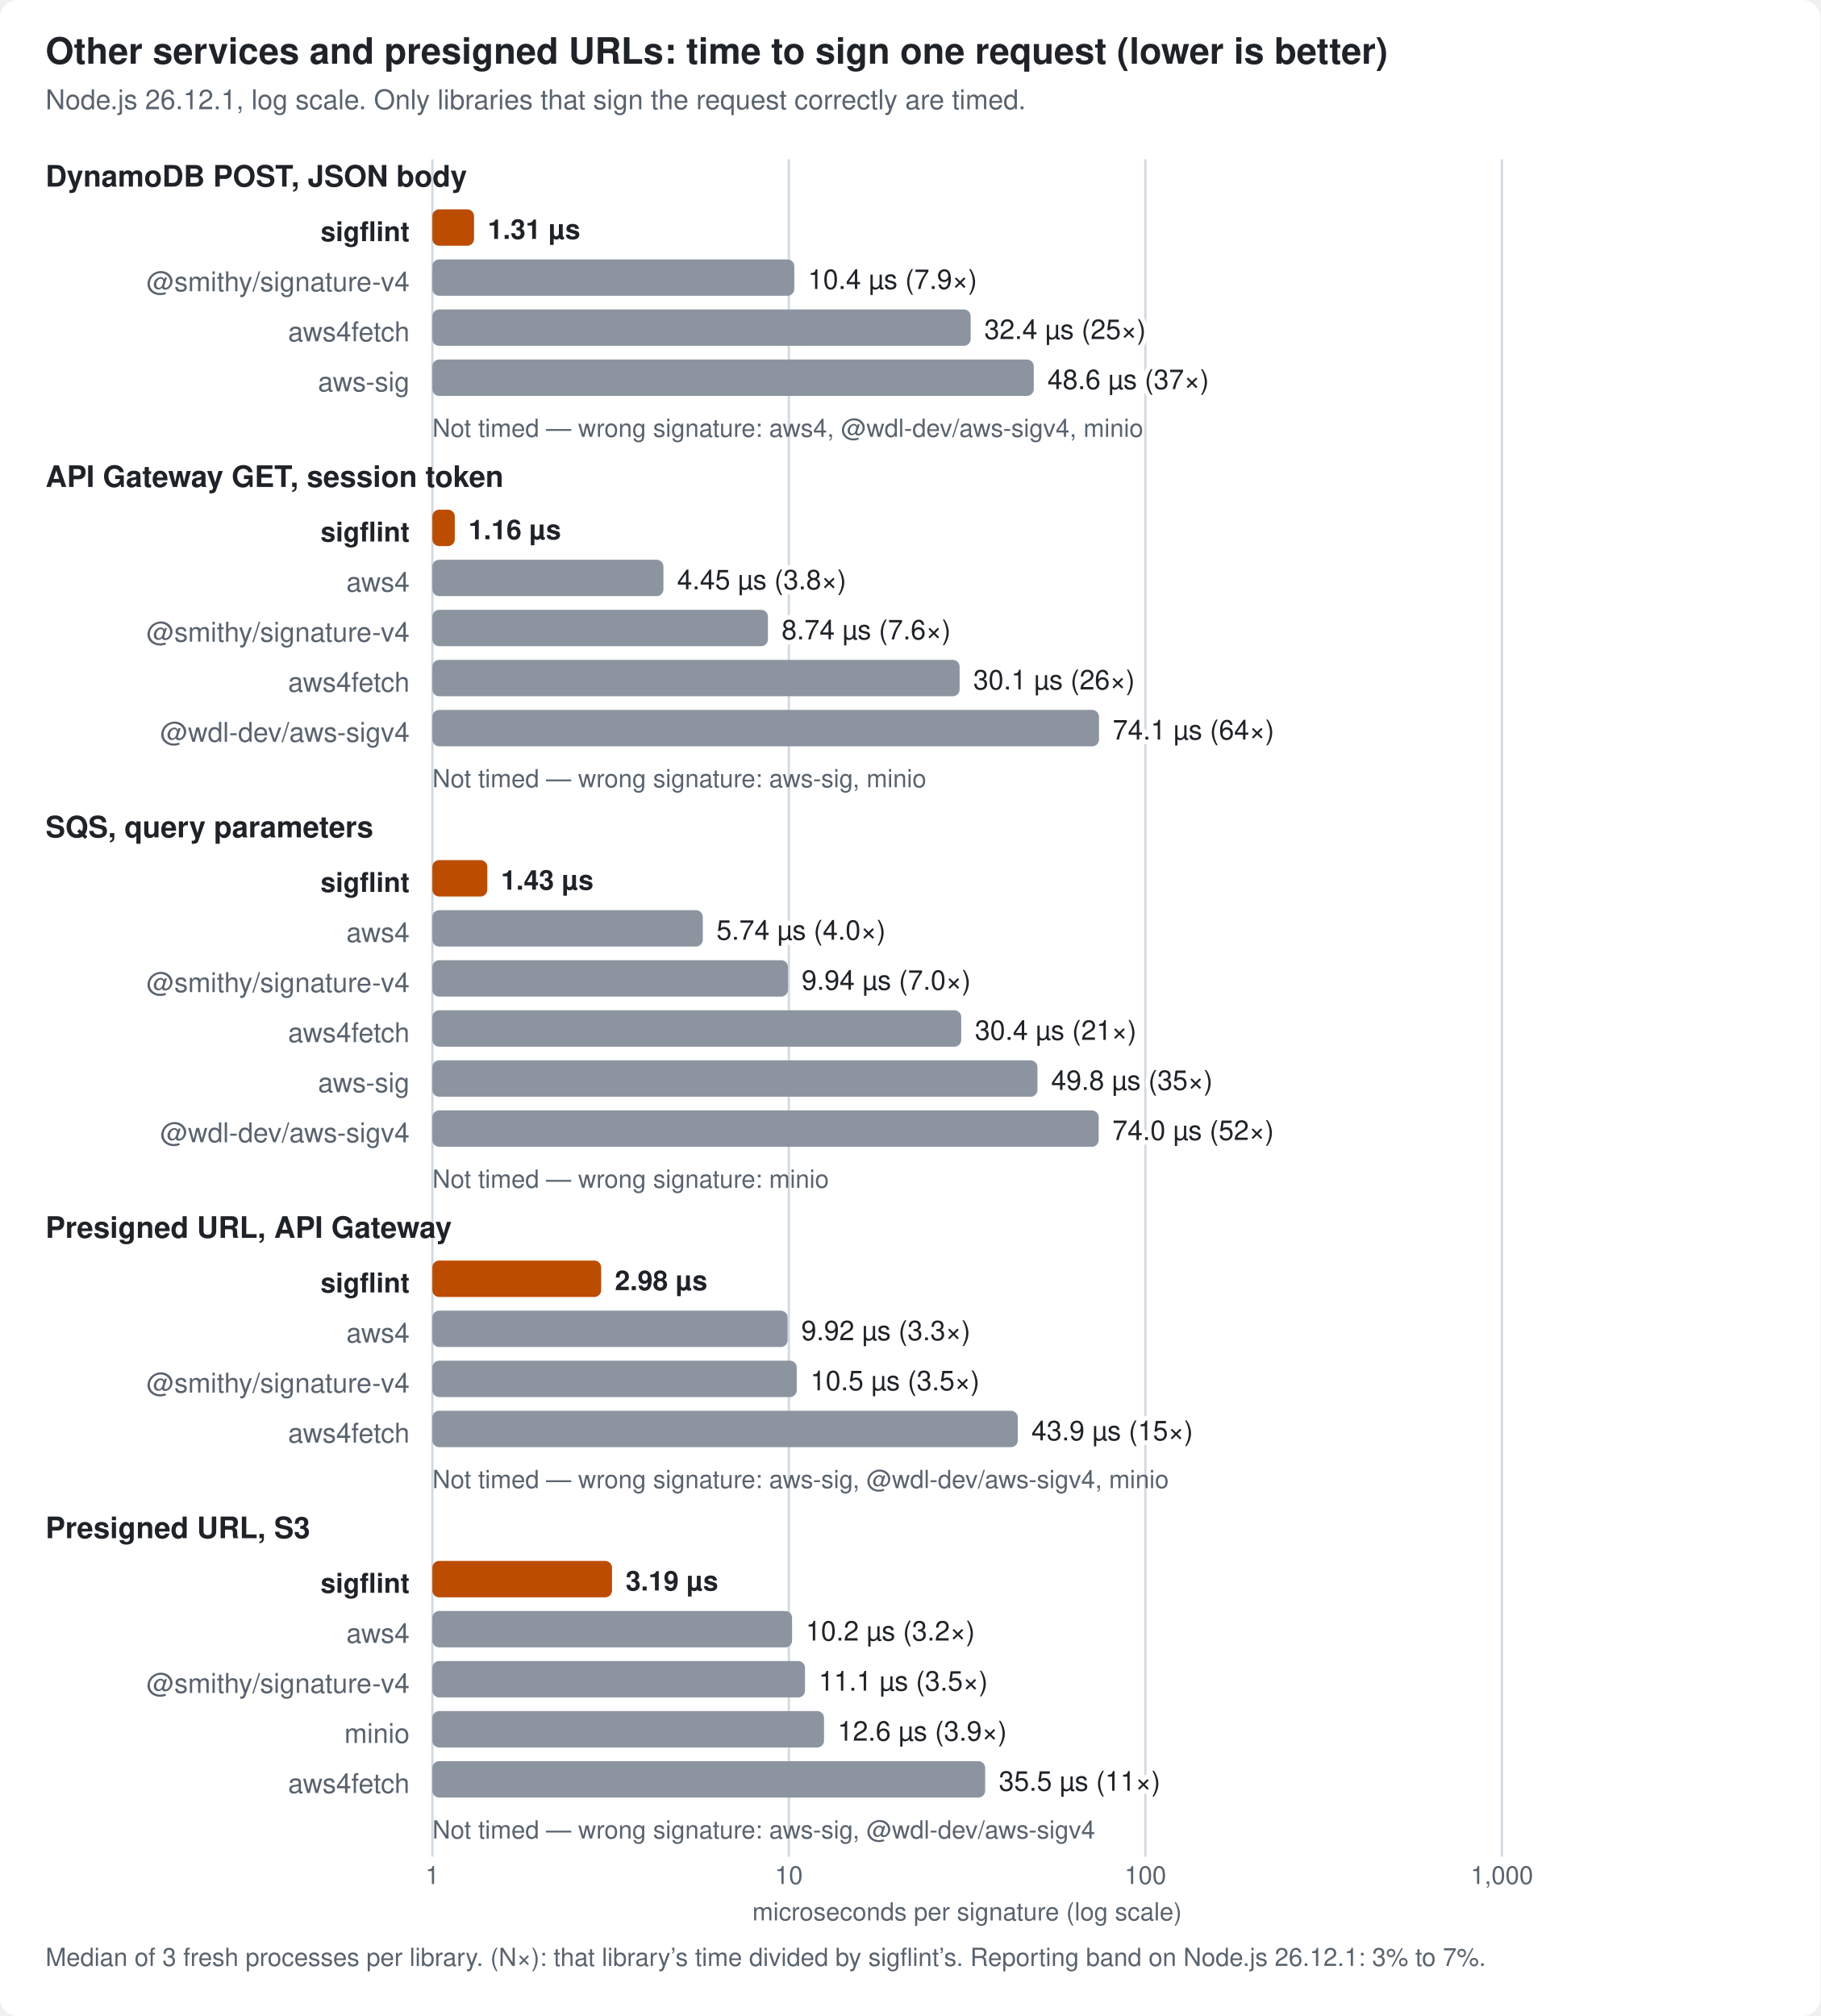
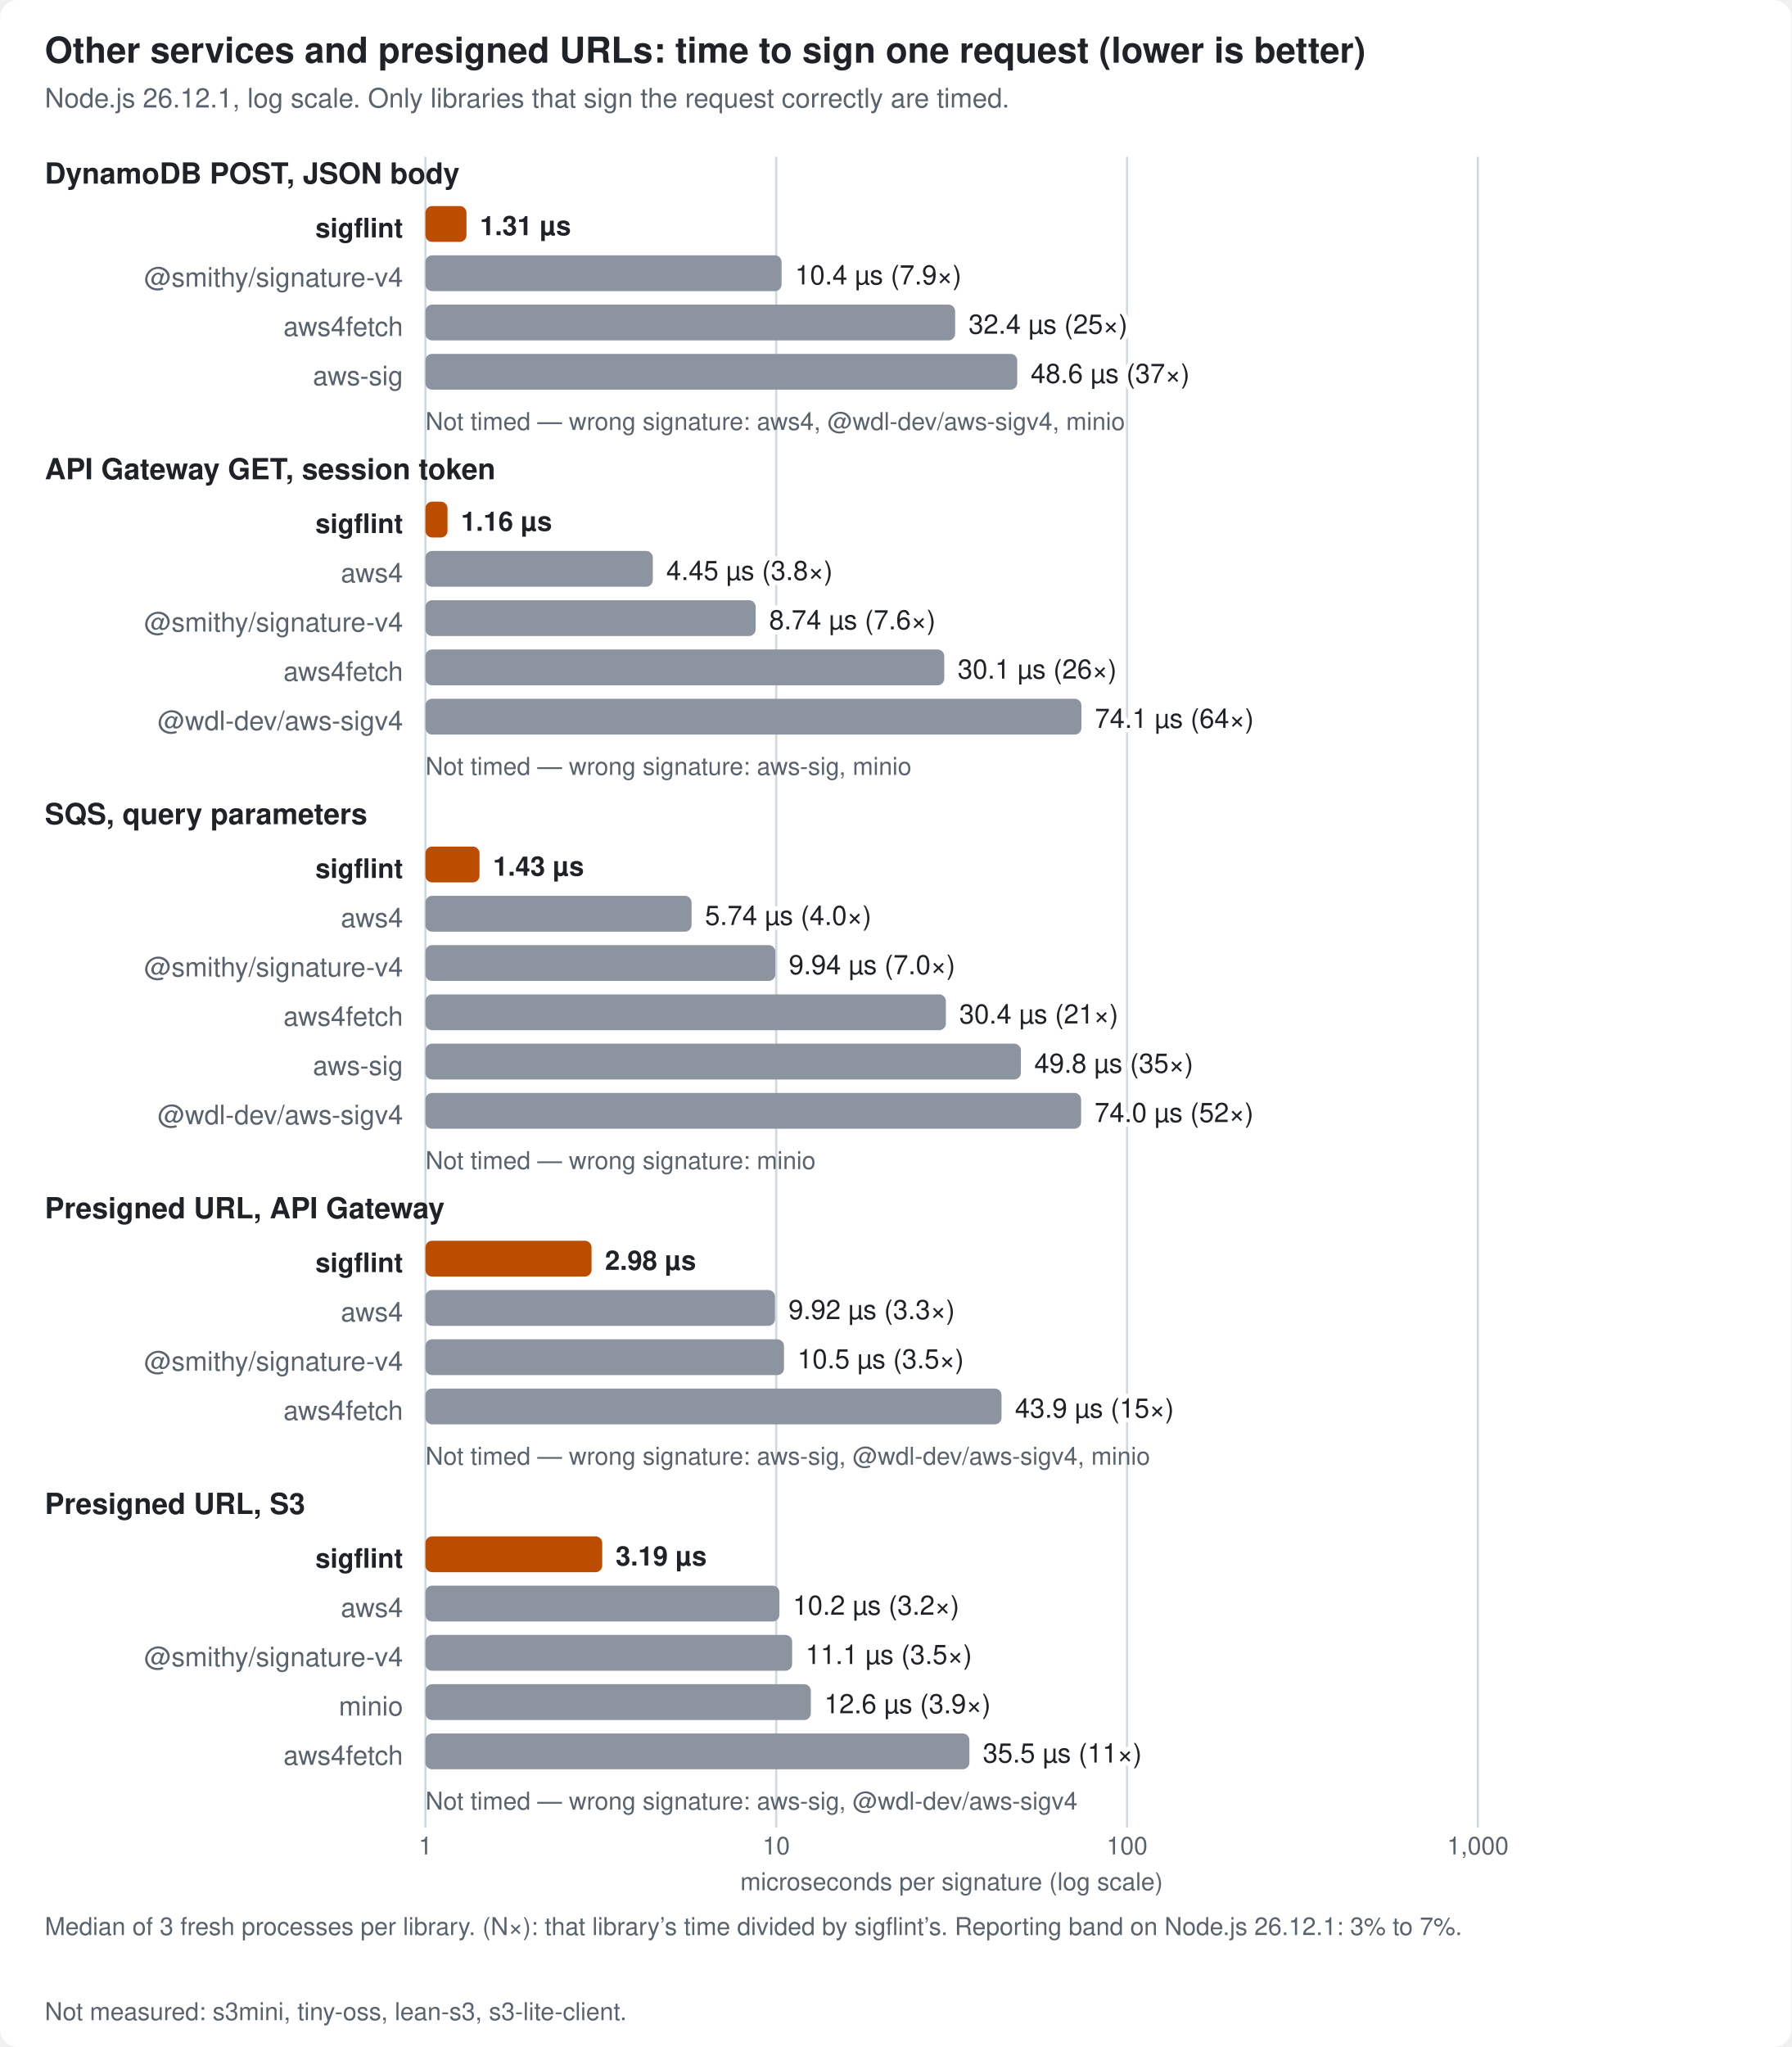
- <svg xmlns="http://www.w3.org/2000/svg" width="800" height="886" viewBox="0 0 800 886" role="img" aria-labelledby="t d" font-family="-apple-system,BlinkMacSystemFont,'Segoe UI',Helvetica,Arial,sans-serif">
-   <rect width="800" height="886" rx="8" fill="#ffffff" />
+ <svg xmlns="http://www.w3.org/2000/svg" width="800" height="914" viewBox="0 0 800 914" role="img" aria-labelledby="t d" font-family="-apple-system,BlinkMacSystemFont,'Segoe UI',Helvetica,Arial,sans-serif">
+   <rect width="800" height="914" rx="8" fill="#ffffff" />
  <text x="20" y="28" font-size="16" fill="#1f2328" text-anchor="start" font-weight="600">Other services and presigned URLs: time to sign one request (lower is better)</text>
  <text x="20" y="48" font-size="12" fill="#59636e" text-anchor="start" font-weight="400">Node.js 26.12.1, log scale. Only libraries that sign the request correctly are timed.</text>
  <line x1="190" y1="70" x2="190" y2="816" stroke="#d1d9e0" />
  <text x="190" y="828" font-size="11" fill="#59636e" text-anchor="middle" font-weight="400">1</text>
  <line x1="346.667" y1="70" x2="346.667" y2="816" stroke="#d1d9e0" />
  <text x="346.667" y="828" font-size="11" fill="#59636e" text-anchor="middle" font-weight="400">10</text>
  <line x1="503.333" y1="70" x2="503.333" y2="816" stroke="#d1d9e0" />
  <text x="503.333" y="828" font-size="11" fill="#59636e" text-anchor="middle" font-weight="400">100</text>
  <line x1="660" y1="70" x2="660" y2="816" stroke="#d1d9e0" />
  <text x="660" y="828" font-size="11" fill="#59636e" text-anchor="middle" font-weight="400">1,000</text>
  <text x="20" y="82" font-size="13" fill="#1f2328" text-anchor="start" font-weight="600">DynamoDB POST, JSON body</text>
  <text x="180" y="106" font-size="12" fill="#1f2328" text-anchor="end" font-weight="700">sigflint</text>
  <rect x="190" y="92" width="18.321" height="16" rx="3" fill="#bc4c00" />
  <text x="214.321" y="105" font-size="12" fill="#1f2328" text-anchor="start" font-weight="700" stroke="#ffffff" stroke-width="4" stroke-linejoin="round" paint-order="stroke">1.31 µs</text>
  <text x="180" y="128" font-size="12" fill="#59636e" text-anchor="end" font-weight="400">@smithy/signature-v4</text>
  <rect x="190" y="114" width="159.053" height="16" rx="3" fill="#8c959f" />
  <text x="355.053" y="127" font-size="12" fill="#1f2328" text-anchor="start" font-weight="400" stroke="#ffffff" stroke-width="4" stroke-linejoin="round" paint-order="stroke">10.4 µs  (7.9×)</text>
  <text x="180" y="150" font-size="12" fill="#59636e" text-anchor="end" font-weight="400">aws4fetch</text>
  <rect x="190" y="136" width="236.555" height="16" rx="3" fill="#8c959f" />
  <text x="432.555" y="149" font-size="12" fill="#1f2328" text-anchor="start" font-weight="400" stroke="#ffffff" stroke-width="4" stroke-linejoin="round" paint-order="stroke">32.4 µs  (25×)</text>
  <text x="180" y="172" font-size="12" fill="#59636e" text-anchor="end" font-weight="400">aws-sig</text>
  <rect x="190" y="158" width="264.297" height="16" rx="3" fill="#8c959f" />
  <text x="460.297" y="171" font-size="12" fill="#1f2328" text-anchor="start" font-weight="400" stroke="#ffffff" stroke-width="4" stroke-linejoin="round" paint-order="stroke">48.6 µs  (37×)</text>
  <text x="190" y="192" font-size="11" fill="#59636e" text-anchor="start" font-weight="400">Not timed — wrong signature: aws4, @wdl-dev/aws-sigv4, minio</text>
  <text x="20" y="214" font-size="13" fill="#1f2328" text-anchor="start" font-weight="600">API Gateway GET, session token</text>
  <text x="180" y="238" font-size="12" fill="#1f2328" text-anchor="end" font-weight="700">sigflint</text>
  <rect x="190" y="224" width="9.863" height="16" rx="3" fill="#bc4c00" />
  <text x="205.863" y="237" font-size="12" fill="#1f2328" text-anchor="start" font-weight="700" stroke="#ffffff" stroke-width="4" stroke-linejoin="round" paint-order="stroke">1.16 µs</text>
  <text x="180" y="260" font-size="12" fill="#59636e" text-anchor="end" font-weight="400">aws4</text>
  <rect x="190" y="246" width="101.546" height="16" rx="3" fill="#8c959f" />
  <text x="297.546" y="259" font-size="12" fill="#1f2328" text-anchor="start" font-weight="400" stroke="#ffffff" stroke-width="4" stroke-linejoin="round" paint-order="stroke">4.45 µs  (3.8×)</text>
  <text x="180" y="282" font-size="12" fill="#59636e" text-anchor="end" font-weight="400">@smithy/signature-v4</text>
  <rect x="190" y="268" width="147.48" height="16" rx="3" fill="#8c959f" />
  <text x="343.48" y="281" font-size="12" fill="#1f2328" text-anchor="start" font-weight="400" stroke="#ffffff" stroke-width="4" stroke-linejoin="round" paint-order="stroke">8.74 µs  (7.6×)</text>
  <text x="180" y="304" font-size="12" fill="#59636e" text-anchor="end" font-weight="400">aws4fetch</text>
  <rect x="190" y="290" width="231.701" height="16" rx="3" fill="#8c959f" />
  <text x="427.701" y="303" font-size="12" fill="#1f2328" text-anchor="start" font-weight="400" stroke="#ffffff" stroke-width="4" stroke-linejoin="round" paint-order="stroke">30.1 µs  (26×)</text>
  <text x="180" y="326" font-size="12" fill="#59636e" text-anchor="end" font-weight="400">@wdl-dev/aws-sigv4</text>
  <rect x="190" y="312" width="292.957" height="16" rx="3" fill="#8c959f" />
  <text x="488.957" y="325" font-size="12" fill="#1f2328" text-anchor="start" font-weight="400" stroke="#ffffff" stroke-width="4" stroke-linejoin="round" paint-order="stroke">74.1 µs  (64×)</text>
  <text x="190" y="346" font-size="11" fill="#59636e" text-anchor="start" font-weight="400">Not timed — wrong signature: aws-sig, minio</text>
  <text x="20" y="368" font-size="13" fill="#1f2328" text-anchor="start" font-weight="600">SQS, query parameters</text>
  <text x="180" y="392" font-size="12" fill="#1f2328" text-anchor="end" font-weight="700">sigflint</text>
  <rect x="190" y="378" width="24.145" height="16" rx="3" fill="#bc4c00" />
  <text x="220.145" y="391" font-size="12" fill="#1f2328" text-anchor="start" font-weight="700" stroke="#ffffff" stroke-width="4" stroke-linejoin="round" paint-order="stroke">1.43 µs</text>
  <text x="180" y="414" font-size="12" fill="#59636e" text-anchor="end" font-weight="400">aws4</text>
  <rect x="190" y="400" width="118.849" height="16" rx="3" fill="#8c959f" />
  <text x="314.849" y="413" font-size="12" fill="#1f2328" text-anchor="start" font-weight="400" stroke="#ffffff" stroke-width="4" stroke-linejoin="round" paint-order="stroke">5.74 µs  (4.0×)</text>
  <text x="180" y="436" font-size="12" fill="#59636e" text-anchor="end" font-weight="400">@smithy/signature-v4</text>
  <rect x="190" y="422" width="156.271" height="16" rx="3" fill="#8c959f" />
  <text x="352.271" y="435" font-size="12" fill="#1f2328" text-anchor="start" font-weight="400" stroke="#ffffff" stroke-width="4" stroke-linejoin="round" paint-order="stroke">9.94 µs  (7.0×)</text>
  <text x="180" y="458" font-size="12" fill="#59636e" text-anchor="end" font-weight="400">aws4fetch</text>
  <rect x="190" y="444" width="232.415" height="16" rx="3" fill="#8c959f" />
  <text x="428.415" y="457" font-size="12" fill="#1f2328" text-anchor="start" font-weight="400" stroke="#ffffff" stroke-width="4" stroke-linejoin="round" paint-order="stroke">30.4 µs  (21×)</text>
  <text x="180" y="480" font-size="12" fill="#59636e" text-anchor="end" font-weight="400">aws-sig</text>
  <rect x="190" y="466" width="265.918" height="16" rx="3" fill="#8c959f" />
  <text x="461.918" y="479" font-size="12" fill="#1f2328" text-anchor="start" font-weight="400" stroke="#ffffff" stroke-width="4" stroke-linejoin="round" paint-order="stroke">49.8 µs  (35×)</text>
  <text x="180" y="502" font-size="12" fill="#59636e" text-anchor="end" font-weight="400">@wdl-dev/aws-sigv4</text>
  <rect x="190" y="488" width="292.824" height="16" rx="3" fill="#8c959f" />
  <text x="488.824" y="501" font-size="12" fill="#1f2328" text-anchor="start" font-weight="400" stroke="#ffffff" stroke-width="4" stroke-linejoin="round" paint-order="stroke">74.0 µs  (52×)</text>
  <text x="190" y="522" font-size="11" fill="#59636e" text-anchor="start" font-weight="400">Not timed — wrong signature: minio</text>
  <text x="20" y="544" font-size="13" fill="#1f2328" text-anchor="start" font-weight="600">Presigned URL, API Gateway</text>
  <text x="180" y="568" font-size="12" fill="#1f2328" text-anchor="end" font-weight="700">sigflint</text>
  <rect x="190" y="554" width="74.18" height="16" rx="3" fill="#bc4c00" />
  <text x="270.18" y="567" font-size="12" fill="#1f2328" text-anchor="start" font-weight="700" stroke="#ffffff" stroke-width="4" stroke-linejoin="round" paint-order="stroke">2.98 µs</text>
  <text x="180" y="590" font-size="12" fill="#59636e" text-anchor="end" font-weight="400">aws4</text>
  <rect x="190" y="576" width="156.113" height="16" rx="3" fill="#8c959f" />
  <text x="352.113" y="589" font-size="12" fill="#1f2328" text-anchor="start" font-weight="400" stroke="#ffffff" stroke-width="4" stroke-linejoin="round" paint-order="stroke">9.92 µs  (3.3×)</text>
  <text x="180" y="612" font-size="12" fill="#59636e" text-anchor="end" font-weight="400">@smithy/signature-v4</text>
  <rect x="190" y="598" width="160.135" height="16" rx="3" fill="#8c959f" />
  <text x="356.135" y="611" font-size="12" fill="#1f2328" text-anchor="start" font-weight="400" stroke="#ffffff" stroke-width="4" stroke-linejoin="round" paint-order="stroke">10.5 µs  (3.5×)</text>
  <text x="180" y="634" font-size="12" fill="#59636e" text-anchor="end" font-weight="400">aws4fetch</text>
  <rect x="190" y="620" width="257.276" height="16" rx="3" fill="#8c959f" />
  <text x="453.276" y="633" font-size="12" fill="#1f2328" text-anchor="start" font-weight="400" stroke="#ffffff" stroke-width="4" stroke-linejoin="round" paint-order="stroke">43.9 µs  (15×)</text>
  <text x="190" y="654" font-size="11" fill="#59636e" text-anchor="start" font-weight="400">Not timed — wrong signature: aws-sig, @wdl-dev/aws-sigv4, minio</text>
  <text x="20" y="676" font-size="13" fill="#1f2328" text-anchor="start" font-weight="600">Presigned URL, S3</text>
  <text x="180" y="700" font-size="12" fill="#1f2328" text-anchor="end" font-weight="700">sigflint</text>
  <rect x="190" y="686" width="78.949" height="16" rx="3" fill="#bc4c00" />
  <text x="274.949" y="699" font-size="12" fill="#1f2328" text-anchor="start" font-weight="700" stroke="#ffffff" stroke-width="4" stroke-linejoin="round" paint-order="stroke">3.19 µs</text>
  <text x="180" y="722" font-size="12" fill="#59636e" text-anchor="end" font-weight="400">aws4</text>
  <rect x="190" y="708" width="158.081" height="16" rx="3" fill="#8c959f" />
  <text x="354.081" y="721" font-size="12" fill="#1f2328" text-anchor="start" font-weight="400" stroke="#ffffff" stroke-width="4" stroke-linejoin="round" paint-order="stroke">10.2 µs  (3.2×)</text>
  <text x="180" y="744" font-size="12" fill="#59636e" text-anchor="end" font-weight="400">@smithy/signature-v4</text>
  <rect x="190" y="730" width="163.761" height="16" rx="3" fill="#8c959f" />
  <text x="359.761" y="743" font-size="12" fill="#1f2328" text-anchor="start" font-weight="400" stroke="#ffffff" stroke-width="4" stroke-linejoin="round" paint-order="stroke">11.1 µs  (3.5×)</text>
  <text x="180" y="766" font-size="12" fill="#59636e" text-anchor="end" font-weight="400">minio</text>
  <rect x="190" y="752" width="172.121" height="16" rx="3" fill="#8c959f" />
  <text x="368.121" y="765" font-size="12" fill="#1f2328" text-anchor="start" font-weight="400" stroke="#ffffff" stroke-width="4" stroke-linejoin="round" paint-order="stroke">12.6 µs  (3.9×)</text>
  <text x="180" y="788" font-size="12" fill="#59636e" text-anchor="end" font-weight="400">aws4fetch</text>
  <rect x="190" y="774" width="242.928" height="16" rx="3" fill="#8c959f" />
  <text x="438.928" y="787" font-size="12" fill="#1f2328" text-anchor="start" font-weight="400" stroke="#ffffff" stroke-width="4" stroke-linejoin="round" paint-order="stroke">35.5 µs  (11×)</text>
  <text x="190" y="808" font-size="11" fill="#59636e" text-anchor="start" font-weight="400">Not timed — wrong signature: aws-sig, @wdl-dev/aws-sigv4</text>
  <text x="425" y="844" font-size="11" fill="#59636e" text-anchor="middle" font-weight="400">microseconds per signature (log scale)</text>
  <text x="20" y="864" font-size="11" fill="#59636e" text-anchor="start" font-weight="400">Median of 3 fresh processes per library. (N×): that library’s time divided by sigflint’s. Reporting band on Node.js 26.12.1: 3% to 7%.</text>
+   <text x="20" y="902" font-size="11" fill="#59636e" text-anchor="start" font-weight="400">Not measured: s3mini, tiny-oss, lean-s3, s3-lite-client.</text>
</svg>
